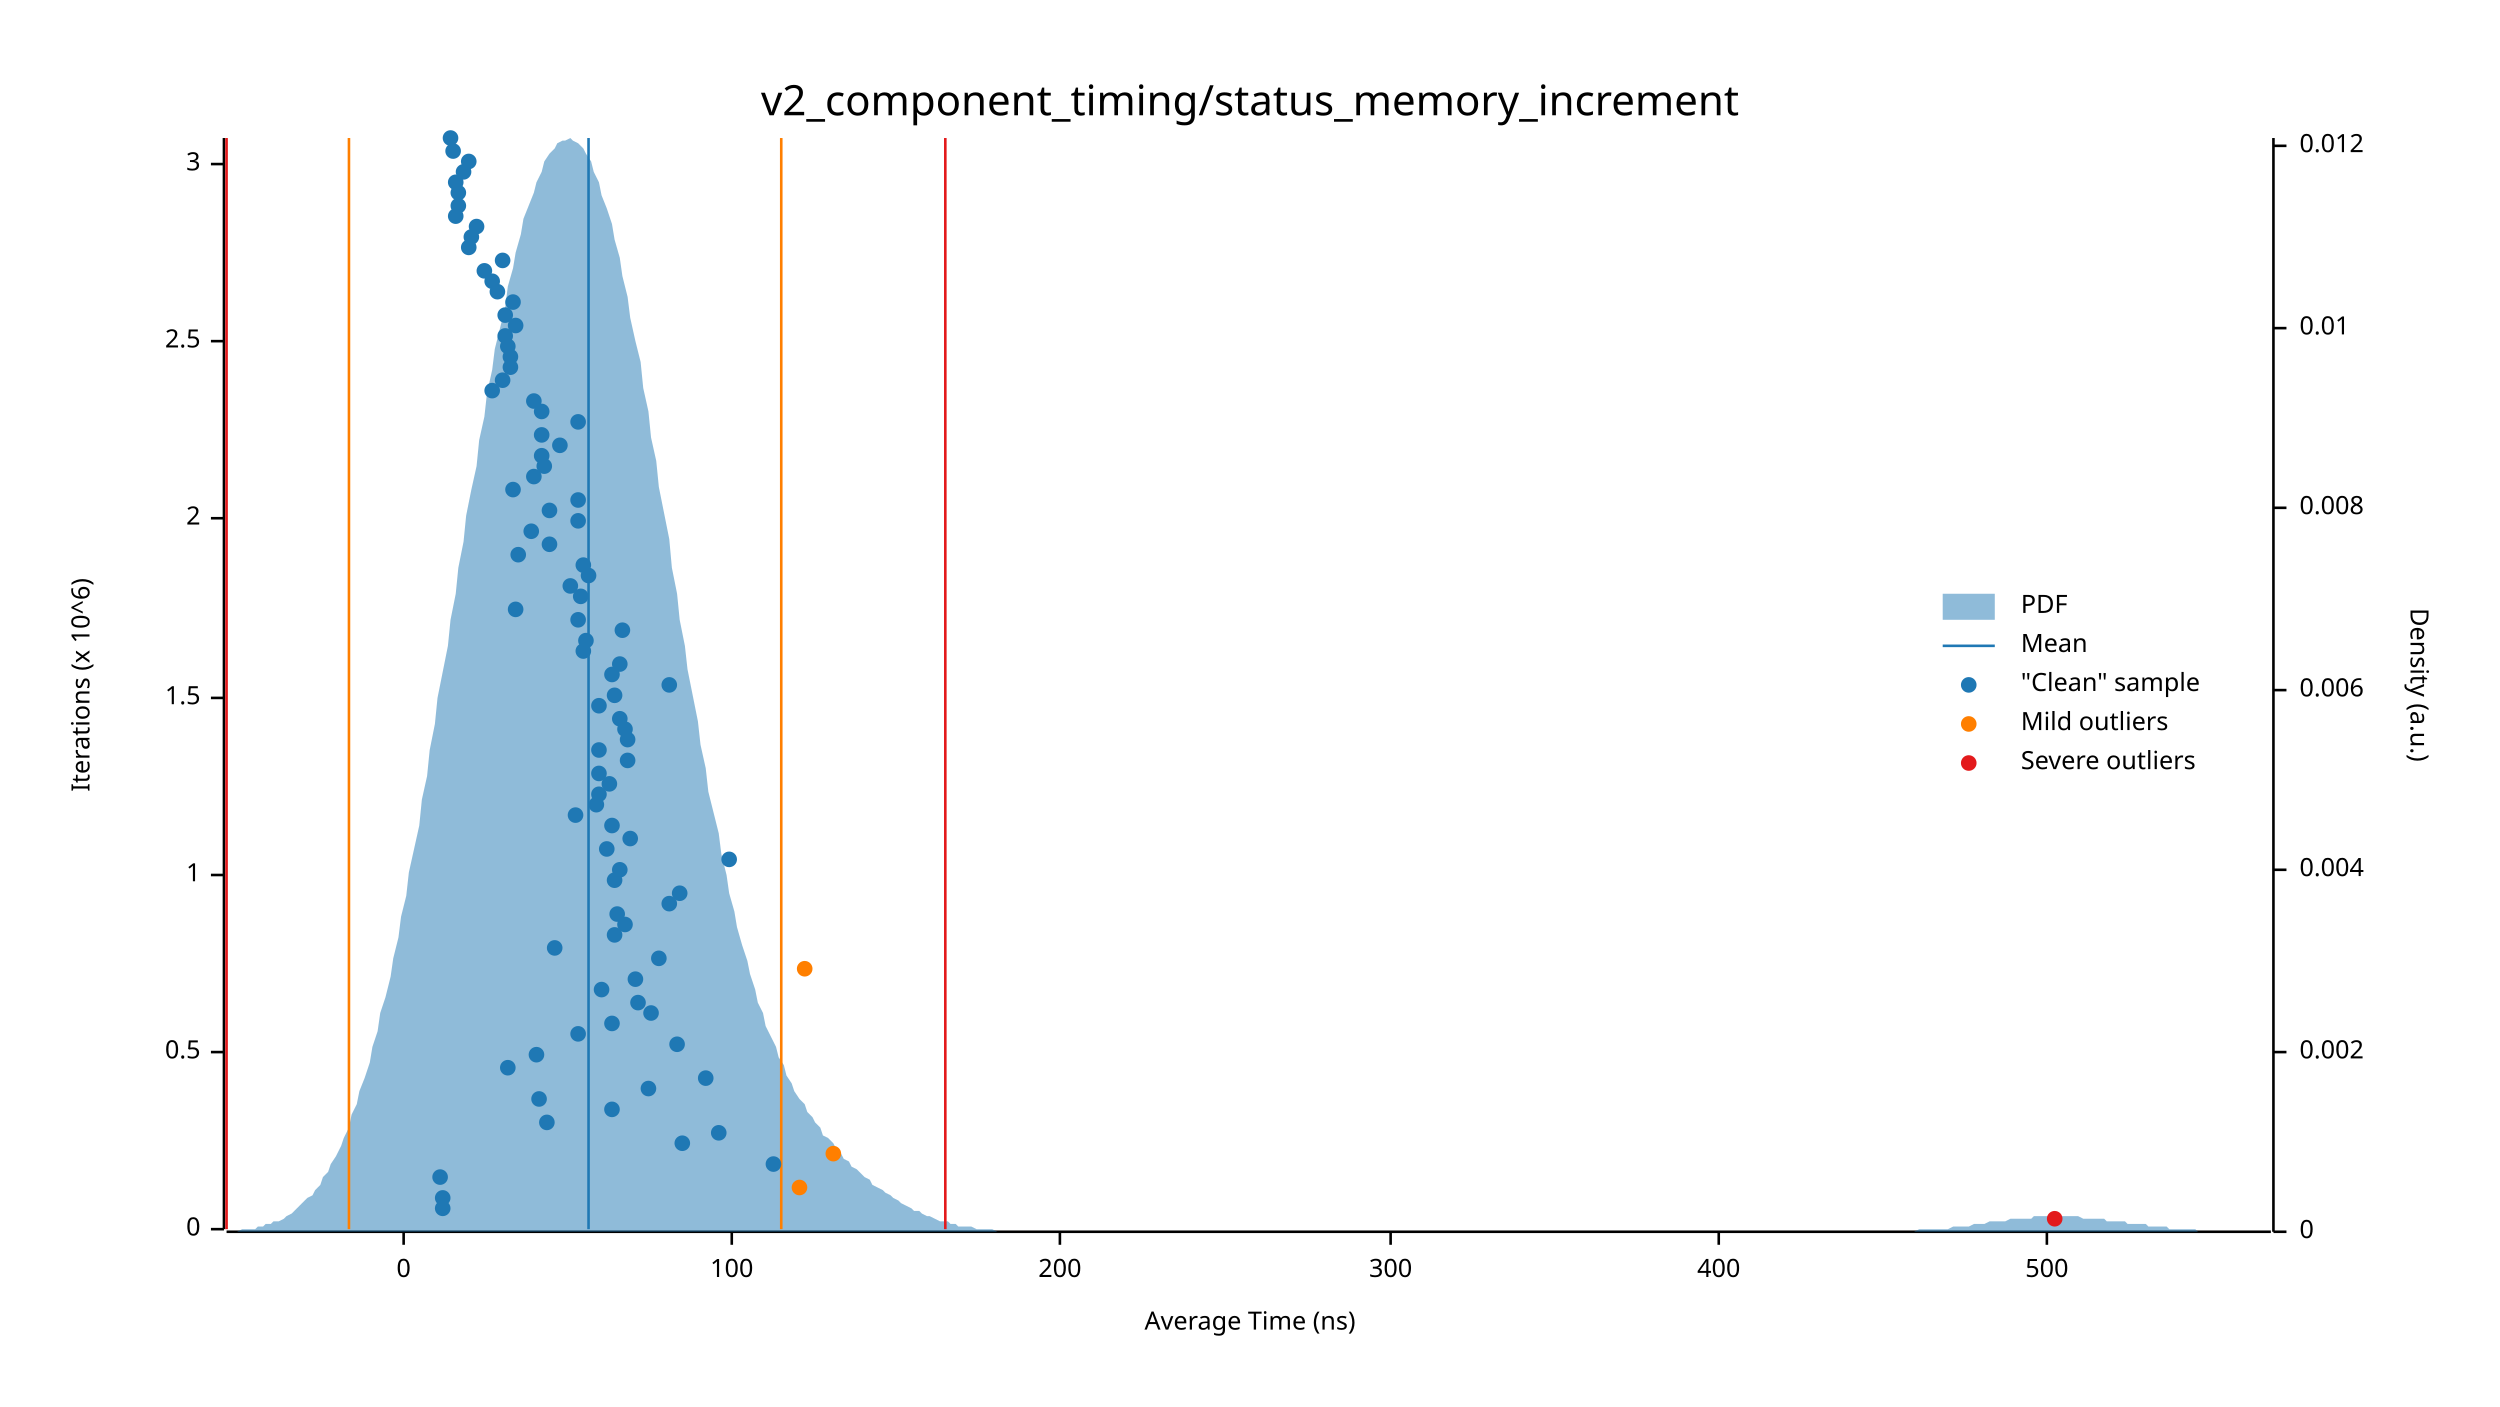
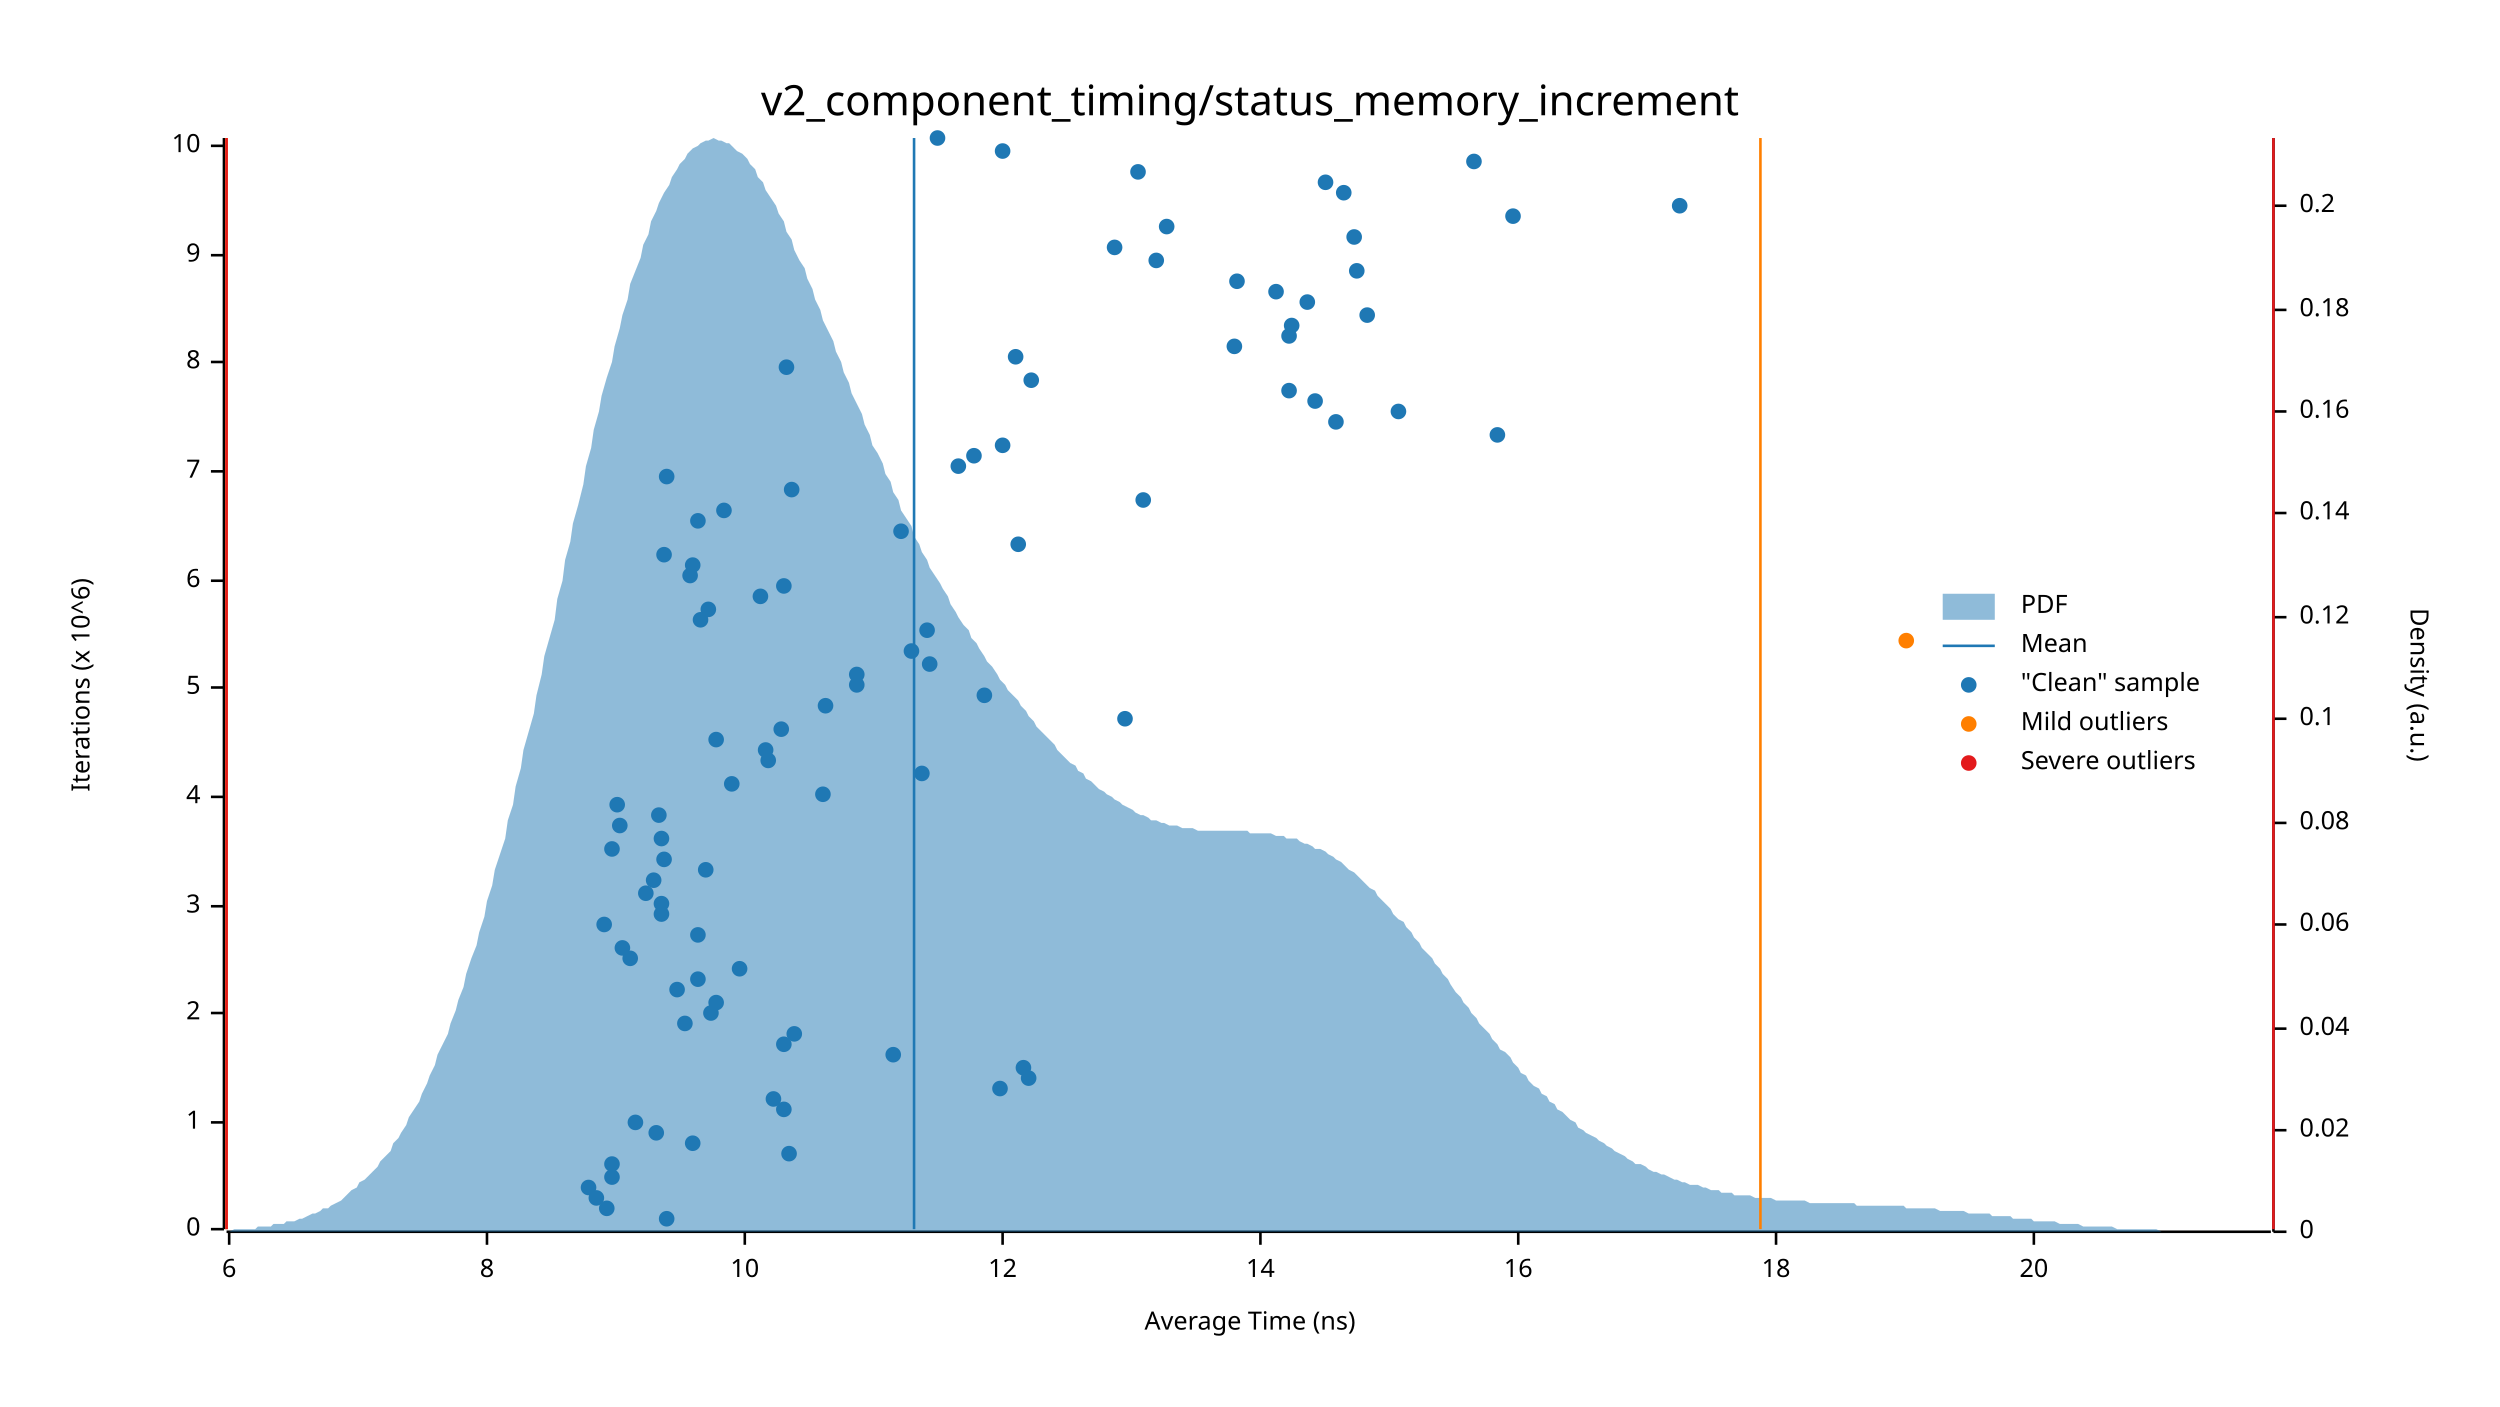
<svg xmlns="http://www.w3.org/2000/svg" width="960" height="540" viewBox="0 0 960 540">
  <text x="480" y="32" dy="0.76em" text-anchor="middle" font-family="sans-serif" font-size="16.129" opacity="1" fill="#000000">
v2_component_timing/status_memory_increment
</text>
  <text x="27" y="263" dy="0.76em" text-anchor="middle" font-family="sans-serif" font-size="9.677" opacity="1" fill="#000000" transform="rotate(270, 27, 263)">
Iterations (x 10^6)
</text>
  <text x="480" y="513" dy="-0.5ex" text-anchor="middle" font-family="sans-serif" font-size="9.677" opacity="1" fill="#000000">
Average Time (ns)
</text>
  <polyline fill="none" opacity="1" stroke="#000000" stroke-width="1" points="86,53 86,472 " />
  <text x="77" y="472" dy="0.5ex" text-anchor="end" font-family="sans-serif" font-size="9.677" opacity="1" fill="#000000">
0
</text>
  <polyline fill="none" opacity="1" stroke="#000000" stroke-width="1" points="81,472 86,472 " />
-   <text x="77" y="404" dy="0.5ex" text-anchor="end" font-family="sans-serif" font-size="9.677" opacity="1" fill="#000000">
- 0.5
- </text>
-   <polyline fill="none" opacity="1" stroke="#000000" stroke-width="1" points="81,404 86,404 " />
-   <text x="77" y="336" dy="0.5ex" text-anchor="end" font-family="sans-serif" font-size="9.677" opacity="1" fill="#000000">
+   <text x="77" y="431" dy="0.5ex" text-anchor="end" font-family="sans-serif" font-size="9.677" opacity="1" fill="#000000">
1
</text>
-   <polyline fill="none" opacity="1" stroke="#000000" stroke-width="1" points="81,336 86,336 " />
-   <text x="77" y="268" dy="0.5ex" text-anchor="end" font-family="sans-serif" font-size="9.677" opacity="1" fill="#000000">
- 1.5
- </text>
-   <polyline fill="none" opacity="1" stroke="#000000" stroke-width="1" points="81,268 86,268 " />
-   <text x="77" y="199" dy="0.5ex" text-anchor="end" font-family="sans-serif" font-size="9.677" opacity="1" fill="#000000">
+   <polyline fill="none" opacity="1" stroke="#000000" stroke-width="1" points="81,431 86,431 " />
+   <text x="77" y="389" dy="0.5ex" text-anchor="end" font-family="sans-serif" font-size="9.677" opacity="1" fill="#000000">
2
</text>
-   <polyline fill="none" opacity="1" stroke="#000000" stroke-width="1" points="81,199 86,199 " />
-   <text x="77" y="131" dy="0.5ex" text-anchor="end" font-family="sans-serif" font-size="9.677" opacity="1" fill="#000000">
- 2.5
- </text>
-   <polyline fill="none" opacity="1" stroke="#000000" stroke-width="1" points="81,131 86,131 " />
-   <text x="77" y="63" dy="0.5ex" text-anchor="end" font-family="sans-serif" font-size="9.677" opacity="1" fill="#000000">
+   <polyline fill="none" opacity="1" stroke="#000000" stroke-width="1" points="81,389 86,389 " />
+   <text x="77" y="348" dy="0.5ex" text-anchor="end" font-family="sans-serif" font-size="9.677" opacity="1" fill="#000000">
3
</text>
-   <polyline fill="none" opacity="1" stroke="#000000" stroke-width="1" points="81,63 86,63 " />
+   <polyline fill="none" opacity="1" stroke="#000000" stroke-width="1" points="81,348 86,348 " />
+   <text x="77" y="306" dy="0.5ex" text-anchor="end" font-family="sans-serif" font-size="9.677" opacity="1" fill="#000000">
+ 4
+ </text>
+   <polyline fill="none" opacity="1" stroke="#000000" stroke-width="1" points="81,306 86,306 " />
+   <text x="77" y="264" dy="0.5ex" text-anchor="end" font-family="sans-serif" font-size="9.677" opacity="1" fill="#000000">
+ 5
+ </text>
+   <polyline fill="none" opacity="1" stroke="#000000" stroke-width="1" points="81,264 86,264 " />
+   <text x="77" y="223" dy="0.5ex" text-anchor="end" font-family="sans-serif" font-size="9.677" opacity="1" fill="#000000">
+ 6
+ </text>
+   <polyline fill="none" opacity="1" stroke="#000000" stroke-width="1" points="81,223 86,223 " />
+   <text x="77" y="181" dy="0.5ex" text-anchor="end" font-family="sans-serif" font-size="9.677" opacity="1" fill="#000000">
+ 7
+ </text>
+   <polyline fill="none" opacity="1" stroke="#000000" stroke-width="1" points="81,181 86,181 " />
+   <text x="77" y="139" dy="0.5ex" text-anchor="end" font-family="sans-serif" font-size="9.677" opacity="1" fill="#000000">
+ 8
+ </text>
+   <polyline fill="none" opacity="1" stroke="#000000" stroke-width="1" points="81,139 86,139 " />
+   <text x="77" y="98" dy="0.5ex" text-anchor="end" font-family="sans-serif" font-size="9.677" opacity="1" fill="#000000">
+ 9
+ </text>
+   <polyline fill="none" opacity="1" stroke="#000000" stroke-width="1" points="81,98 86,98 " />
+   <text x="77" y="56" dy="0.5ex" text-anchor="end" font-family="sans-serif" font-size="9.677" opacity="1" fill="#000000">
+ 10
+ </text>
+   <polyline fill="none" opacity="1" stroke="#000000" stroke-width="1" points="81,56 86,56 " />
  <polyline fill="none" opacity="1" stroke="#000000" stroke-width="1" points="87,473 872,473 " />
-   <text x="155" y="483" dy="0.76em" text-anchor="middle" font-family="sans-serif" font-size="9.677" opacity="1" fill="#000000">
- 0
- </text>
-   <polyline fill="none" opacity="1" stroke="#000000" stroke-width="1" points="155,473 155,478 " />
-   <text x="281" y="483" dy="0.76em" text-anchor="middle" font-family="sans-serif" font-size="9.677" opacity="1" fill="#000000">
- 100
- </text>
-   <polyline fill="none" opacity="1" stroke="#000000" stroke-width="1" points="281,473 281,478 " />
-   <text x="407" y="483" dy="0.76em" text-anchor="middle" font-family="sans-serif" font-size="9.677" opacity="1" fill="#000000">
- 200
- </text>
-   <polyline fill="none" opacity="1" stroke="#000000" stroke-width="1" points="407,473 407,478 " />
-   <text x="534" y="483" dy="0.76em" text-anchor="middle" font-family="sans-serif" font-size="9.677" opacity="1" fill="#000000">
- 300
- </text>
-   <polyline fill="none" opacity="1" stroke="#000000" stroke-width="1" points="534,473 534,478 " />
-   <text x="660" y="483" dy="0.76em" text-anchor="middle" font-family="sans-serif" font-size="9.677" opacity="1" fill="#000000">
- 400
- </text>
-   <polyline fill="none" opacity="1" stroke="#000000" stroke-width="1" points="660,473 660,478 " />
-   <text x="786" y="483" dy="0.76em" text-anchor="middle" font-family="sans-serif" font-size="9.677" opacity="1" fill="#000000">
- 500
- </text>
-   <polyline fill="none" opacity="1" stroke="#000000" stroke-width="1" points="786,473 786,478 " />
+   <text x="88" y="483" dy="0.76em" text-anchor="middle" font-family="sans-serif" font-size="9.677" opacity="1" fill="#000000">
+ 6
+ </text>
+   <polyline fill="none" opacity="1" stroke="#000000" stroke-width="1" points="88,473 88,478 " />
+   <text x="187" y="483" dy="0.76em" text-anchor="middle" font-family="sans-serif" font-size="9.677" opacity="1" fill="#000000">
+ 8
+ </text>
+   <polyline fill="none" opacity="1" stroke="#000000" stroke-width="1" points="187,473 187,478 " />
+   <text x="286" y="483" dy="0.76em" text-anchor="middle" font-family="sans-serif" font-size="9.677" opacity="1" fill="#000000">
+ 10
+ </text>
+   <polyline fill="none" opacity="1" stroke="#000000" stroke-width="1" points="286,473 286,478 " />
+   <text x="385" y="483" dy="0.76em" text-anchor="middle" font-family="sans-serif" font-size="9.677" opacity="1" fill="#000000">
+ 12
+ </text>
+   <polyline fill="none" opacity="1" stroke="#000000" stroke-width="1" points="385,473 385,478 " />
+   <text x="484" y="483" dy="0.76em" text-anchor="middle" font-family="sans-serif" font-size="9.677" opacity="1" fill="#000000">
+ 14
+ </text>
+   <polyline fill="none" opacity="1" stroke="#000000" stroke-width="1" points="484,473 484,478 " />
+   <text x="583" y="483" dy="0.76em" text-anchor="middle" font-family="sans-serif" font-size="9.677" opacity="1" fill="#000000">
+ 16
+ </text>
+   <polyline fill="none" opacity="1" stroke="#000000" stroke-width="1" points="583,473 583,478 " />
+   <text x="682" y="483" dy="0.76em" text-anchor="middle" font-family="sans-serif" font-size="9.677" opacity="1" fill="#000000">
+ 18
+ </text>
+   <polyline fill="none" opacity="1" stroke="#000000" stroke-width="1" points="682,473 682,478 " />
+   <text x="781" y="483" dy="0.76em" text-anchor="middle" font-family="sans-serif" font-size="9.677" opacity="1" fill="#000000">
+ 20
+ </text>
+   <polyline fill="none" opacity="1" stroke="#000000" stroke-width="1" points="781,473 781,478 " />
  <text x="933" y="263" dy="0.76em" text-anchor="middle" font-family="sans-serif" font-size="9.677" opacity="1" fill="#000000" transform="rotate(90, 933, 263)">
Density (a.u.)
</text>
  <polyline fill="none" opacity="1" stroke="#000000" stroke-width="1" points="873,53 873,473 " />
  <text x="883" y="473" dy="0.5ex" text-anchor="start" font-family="sans-serif" font-size="9.677" opacity="1" fill="#000000">
0
</text>
  <polyline fill="none" opacity="1" stroke="#000000" stroke-width="1" points="873,473 878,473 " />
-   <text x="883" y="404" dy="0.5ex" text-anchor="start" font-family="sans-serif" font-size="9.677" opacity="1" fill="#000000">
- 0.002
- </text>
-   <polyline fill="none" opacity="1" stroke="#000000" stroke-width="1" points="873,404 878,404 " />
-   <text x="883" y="334" dy="0.5ex" text-anchor="start" font-family="sans-serif" font-size="9.677" opacity="1" fill="#000000">
- 0.004
- </text>
-   <polyline fill="none" opacity="1" stroke="#000000" stroke-width="1" points="873,334 878,334 " />
-   <text x="883" y="265" dy="0.5ex" text-anchor="start" font-family="sans-serif" font-size="9.677" opacity="1" fill="#000000">
- 0.006
- </text>
-   <polyline fill="none" opacity="1" stroke="#000000" stroke-width="1" points="873,265 878,265 " />
-   <text x="883" y="195" dy="0.5ex" text-anchor="start" font-family="sans-serif" font-size="9.677" opacity="1" fill="#000000">
- 0.008
- </text>
-   <polyline fill="none" opacity="1" stroke="#000000" stroke-width="1" points="873,195 878,195 " />
-   <text x="883" y="126" dy="0.5ex" text-anchor="start" font-family="sans-serif" font-size="9.677" opacity="1" fill="#000000">
- 0.01
- </text>
-   <polyline fill="none" opacity="1" stroke="#000000" stroke-width="1" points="873,126 878,126 " />
-   <text x="883" y="56" dy="0.5ex" text-anchor="start" font-family="sans-serif" font-size="9.677" opacity="1" fill="#000000">
- 0.012
- </text>
-   <polyline fill="none" opacity="1" stroke="#000000" stroke-width="1" points="873,56 878,56 " />
-   <polygon opacity="0.5" fill="#1F78B4" points="87,473 88,473 90,473 91,473 93,472 94,472 96,472 98,472 99,471 101,471 102,470 104,470 105,469 107,469 109,468 110,467 112,466 113,465 115,463 116,462 118,460 120,459 121,457 123,455 124,452 126,450 127,447 129,444 131,440 132,437 134,433 135,428 137,424 138,419 140,414 142,408 143,402 145,396 146,389 148,383 150,375 151,368 153,360 154,352 156,344 157,335 159,326 161,317 162,307 164,298 165,288 167,278 168,268 170,258 172,248 173,238 175,228 176,218 178,208 179,198 181,188 183,179 184,169 186,160 187,151 189,142 190,134 192,126 194,118 195,110 197,103 198,97 200,90 201,84 203,79 205,74 206,70 208,66 209,62 211,59 213,57 214,55 216,54 217,54 219,53 220,54 222,55 224,57 225,59 227,62 228,66 230,70 231,75 233,80 235,86 236,92 238,99 239,106 241,114 242,122 244,131 246,139 247,149 249,158 250,168 252,177 253,187 255,197 257,207 258,218 260,228 261,238 263,248 264,257 266,267 268,277 269,286 271,295 272,304 274,312 276,320 277,328 279,336 280,343 282,350 283,356 285,363 287,369 288,374 290,380 291,385 293,389 294,394 296,398 298,402 299,406 301,409 302,413 304,416 305,419 307,422 309,424 310,427 312,429 313,431 315,433 316,436 318,437 320,439 321,441 323,443 324,445 326,446 327,448 329,449 331,451 332,452 334,453 335,455 337,456 339,457 340,458 342,459 343,460 345,461 346,462 348,463 350,464 351,465 353,465 354,466 356,467 357,467 359,468 361,469 362,469 364,469 365,470 367,470 368,471 370,471 372,471 373,471 375,472 376,472 378,472 379,472 381,472 383,473 384,473 386,473 387,473 389,473 391,473 392,473 394,473 395,473 397,473 398,473 400,473 402,473 403,473 405,473 406,473 408,473 409,473 411,473 413,473 414,473 416,473 417,473 419,473 420,473 422,473 424,473 425,473 427,473 428,473 430,473 431,473 433,473 435,473 436,473 438,473 439,473 441,473 442,473 444,473 446,473 447,473 449,473 450,473 452,473 454,473 455,473 457,473 458,473 460,473 461,473 463,473 465,473 466,473 468,473 469,473 471,473 472,473 474,473 476,473 477,473 479,473 480,473 482,473 483,473 485,473 487,473 488,473 490,473 491,473 493,473 494,473 496,473 498,473 499,473 501,473 502,473 504,473 505,473 507,473 509,473 510,473 512,473 513,473 515,473 517,473 518,473 520,473 521,473 523,473 524,473 526,473 528,473 529,473 531,473 532,473 534,473 535,473 537,473 539,473 540,473 542,473 543,473 545,473 546,473 548,473 550,473 551,473 553,473 554,473 556,473 557,473 559,473 561,473 562,473 564,473 565,473 567,473 568,473 570,473 572,473 573,473 575,473 576,473 578,473 580,473 581,473 583,473 584,473 586,473 587,473 589,473 591,473 592,473 594,473 595,473 597,473 598,473 600,473 602,473 603,473 605,473 606,473 608,473 609,473 611,473 613,473 614,473 616,473 617,473 619,473 620,473 622,473 624,473 625,473 627,473 628,473 630,473 632,473 633,473 635,473 636,473 638,473 639,473 641,473 643,473 644,473 646,473 647,473 649,473 650,473 652,473 654,473 655,473 657,473 658,473 660,473 661,473 663,473 665,473 666,473 668,473 669,473 671,473 672,473 674,473 676,473 677,473 679,473 680,473 682,473 683,473 685,473 687,473 688,473 690,473 691,473 693,473 695,473 696,473 698,473 699,473 701,473 702,473 704,473 706,473 707,473 709,473 710,473 712,473 713,473 715,473 717,473 718,473 720,473 721,473 723,473 724,473 726,473 728,473 729,473 731,473 732,473 734,473 735,473 737,472 739,472 740,472 742,472 743,472 745,472 746,472 748,472 750,471 751,471 753,471 754,471 756,471 758,470 759,470 761,470 762,470 764,469 765,469 767,469 769,469 770,469 772,468 773,468 775,468 776,468 778,468 780,468 781,467 783,467 784,467 786,467 787,467 789,467 791,467 792,467 794,467 795,467 797,467 798,467 800,468 802,468 803,468 805,468 806,468 808,468 809,469 811,469 813,469 814,469 816,469 817,470 819,470 821,470 822,470 824,470 825,471 827,471 828,471 830,471 832,471 833,472 835,472 836,472 838,472 839,472 841,472 843,472 844,473 846,473 847,473 849,473 850,473 852,473 854,473 855,473 857,473 858,473 860,473 861,473 863,473 865,473 866,473 868,473 869,473 871,473 873,473 873,473 87,473 " />
-   <polyline fill="none" opacity="1" stroke="#1F78B4" stroke-width="1" points="226,472 226,53 " />
-   <polyline fill="none" opacity="1" stroke="#FF7F00" stroke-width="1" points="134,472 134,53 " />
-   <polyline fill="none" opacity="1" stroke="#FF7F00" stroke-width="1" points="300,472 300,53 " />
+   <text x="883" y="434" dy="0.5ex" text-anchor="start" font-family="sans-serif" font-size="9.677" opacity="1" fill="#000000">
+ 0.02
+ </text>
+   <polyline fill="none" opacity="1" stroke="#000000" stroke-width="1" points="873,434 878,434 " />
+   <text x="883" y="395" dy="0.5ex" text-anchor="start" font-family="sans-serif" font-size="9.677" opacity="1" fill="#000000">
+ 0.04
+ </text>
+   <polyline fill="none" opacity="1" stroke="#000000" stroke-width="1" points="873,395 878,395 " />
+   <text x="883" y="355" dy="0.5ex" text-anchor="start" font-family="sans-serif" font-size="9.677" opacity="1" fill="#000000">
+ 0.06
+ </text>
+   <polyline fill="none" opacity="1" stroke="#000000" stroke-width="1" points="873,355 878,355 " />
+   <text x="883" y="316" dy="0.5ex" text-anchor="start" font-family="sans-serif" font-size="9.677" opacity="1" fill="#000000">
+ 0.08
+ </text>
+   <polyline fill="none" opacity="1" stroke="#000000" stroke-width="1" points="873,316 878,316 " />
+   <text x="883" y="276" dy="0.5ex" text-anchor="start" font-family="sans-serif" font-size="9.677" opacity="1" fill="#000000">
+ 0.1
+ </text>
+   <polyline fill="none" opacity="1" stroke="#000000" stroke-width="1" points="873,276 878,276 " />
+   <text x="883" y="237" dy="0.5ex" text-anchor="start" font-family="sans-serif" font-size="9.677" opacity="1" fill="#000000">
+ 0.12
+ </text>
+   <polyline fill="none" opacity="1" stroke="#000000" stroke-width="1" points="873,237 878,237 " />
+   <text x="883" y="197" dy="0.5ex" text-anchor="start" font-family="sans-serif" font-size="9.677" opacity="1" fill="#000000">
+ 0.14
+ </text>
+   <polyline fill="none" opacity="1" stroke="#000000" stroke-width="1" points="873,197 878,197 " />
+   <text x="883" y="158" dy="0.5ex" text-anchor="start" font-family="sans-serif" font-size="9.677" opacity="1" fill="#000000">
+ 0.16
+ </text>
+   <polyline fill="none" opacity="1" stroke="#000000" stroke-width="1" points="873,158 878,158 " />
+   <text x="883" y="119" dy="0.5ex" text-anchor="start" font-family="sans-serif" font-size="9.677" opacity="1" fill="#000000">
+ 0.18
+ </text>
+   <polyline fill="none" opacity="1" stroke="#000000" stroke-width="1" points="873,119 878,119 " />
+   <text x="883" y="79" dy="0.5ex" text-anchor="start" font-family="sans-serif" font-size="9.677" opacity="1" fill="#000000">
+ 0.2
+ </text>
+   <polyline fill="none" opacity="1" stroke="#000000" stroke-width="1" points="873,79 878,79 " />
+   <polygon opacity="0.5" fill="#1F78B4" points="87,473 88,473 90,472 91,472 93,472 94,472 96,472 98,472 99,471 101,471 102,471 104,471 105,470 107,470 109,470 110,469 112,469 113,469 115,468 116,468 118,467 120,466 121,466 123,465 124,464 126,464 127,463 129,462 131,461 132,460 134,458 135,457 137,456 138,454 140,453 142,451 143,450 145,448 146,446 148,444 150,442 151,439 153,437 154,435 156,432 157,429 159,426 161,423 162,420 164,416 165,413 167,409 168,405 170,401 172,397 173,393 175,388 176,384 178,379 179,374 181,368 183,363 184,358 186,352 187,346 189,340 190,334 192,328 194,322 195,315 197,309 198,302 200,295 201,288 203,281 205,274 206,267 208,259 209,252 211,245 213,238 214,230 216,223 217,215 219,208 220,201 222,194 224,186 225,179 227,172 228,165 230,158 231,152 233,145 235,139 236,133 238,126 239,121 241,115 242,109 244,104 246,99 247,94 249,90 250,85 252,81 253,78 255,74 257,71 258,68 260,65 261,63 263,61 264,59 266,57 268,56 269,55 271,54 272,54 274,53 276,54 277,54 279,55 280,55 282,57 283,58 285,59 287,61 288,63 290,65 291,68 293,70 294,73 296,76 298,79 299,82 301,85 302,89 304,92 305,96 307,100 309,103 310,107 312,111 313,115 315,119 316,123 318,127 320,131 321,135 323,139 324,143 326,147 327,151 329,155 331,159 332,163 334,167 335,171 337,174 339,178 340,182 342,185 343,189 345,192 346,196 348,199 350,202 351,206 353,209 354,212 356,215 357,218 359,221 361,224 362,226 364,229 365,232 367,235 368,237 370,240 372,242 373,245 375,247 376,249 378,252 379,254 381,256 383,259 384,261 386,263 387,265 389,267 391,269 392,271 394,273 395,275 397,277 398,279 400,281 402,283 403,284 405,286 406,288 408,290 409,291 411,293 413,294 414,296 416,297 417,299 419,300 420,301 422,303 424,304 425,305 427,306 428,307 430,308 431,309 433,310 435,311 436,312 438,313 439,313 441,314 442,315 444,315 446,316 447,316 449,317 450,317 452,317 454,318 455,318 457,318 458,318 460,319 461,319 463,319 465,319 466,319 468,319 469,319 471,319 472,319 474,319 476,319 477,319 479,319 480,320 482,320 483,320 485,320 487,320 488,320 490,321 491,321 493,321 494,322 496,322 498,322 499,323 501,324 502,324 504,325 505,326 507,326 509,327 510,328 512,329 513,330 515,331 517,333 518,334 520,335 521,336 523,338 524,339 526,341 528,342 529,344 531,346 532,347 534,349 535,351 537,353 539,354 540,356 542,358 543,360 545,362 546,364 548,366 550,368 551,370 553,372 554,374 556,376 557,378 559,381 561,383 562,385 564,387 565,389 567,391 568,393 570,395 572,397 573,399 575,401 576,403 578,404 580,406 581,408 583,410 584,412 586,413 587,415 589,417 591,418 592,420 594,421 595,423 597,424 598,426 600,427 602,429 603,430 605,431 606,433 608,434 609,435 611,436 613,437 614,438 616,439 617,440 619,441 620,442 622,443 624,444 625,445 627,446 628,447 630,447 632,448 633,449 635,450 636,450 638,451 639,451 641,452 643,453 644,453 646,454 647,454 649,455 650,455 652,455 654,456 655,456 657,457 658,457 660,457 661,458 663,458 665,458 666,459 668,459 669,459 671,459 672,459 674,460 676,460 677,460 679,460 680,460 682,461 683,461 685,461 687,461 688,461 690,461 691,461 693,461 695,462 696,462 698,462 699,462 701,462 702,462 704,462 706,462 707,462 709,462 710,462 712,462 713,463 715,463 717,463 718,463 720,463 721,463 723,463 724,463 726,463 728,463 729,463 731,463 732,464 734,464 735,464 737,464 739,464 740,464 742,464 743,464 745,465 746,465 748,465 750,465 751,465 753,465 754,465 756,466 758,466 759,466 761,466 762,466 764,466 765,467 767,467 769,467 770,467 772,467 773,468 775,468 776,468 778,468 780,468 781,469 783,469 784,469 786,469 787,469 789,469 791,470 792,470 794,470 795,470 797,470 798,470 800,471 802,471 803,471 805,471 806,471 808,471 809,471 811,471 813,472 814,472 816,472 817,472 819,472 821,472 822,472 824,472 825,472 827,472 828,472 830,473 832,473 833,473 835,473 836,473 838,473 839,473 841,473 843,473 844,473 846,473 847,473 849,473 850,473 852,473 854,473 855,473 857,473 858,473 860,473 861,473 863,473 865,473 866,473 868,473 869,473 871,473 873,473 873,473 87,473 " />
+   <polyline fill="none" opacity="1" stroke="#1F78B4" stroke-width="1" points="351,472 351,53 " />
+   <polyline fill="none" opacity="1" stroke="#FF7F00" stroke-width="1" points="87,472 87,53 " />
+   <polyline fill="none" opacity="1" stroke="#FF7F00" stroke-width="1" points="676,472 676,53 " />
  <polyline fill="none" opacity="1" stroke="#E31A1C" stroke-width="1" points="87,472 87,53 " />
-   <polyline fill="none" opacity="1" stroke="#E31A1C" stroke-width="1" points="363,472 363,53 " />
-   <circle cx="170" cy="464" r="3" opacity="1" fill="#1F78B4" stroke="none" stroke-width="1" />
-   <circle cx="170" cy="460" r="3" opacity="1" fill="#1F78B4" stroke="none" stroke-width="1" />
-   <circle cx="169" cy="452" r="3" opacity="1" fill="#1F78B4" stroke="none" stroke-width="1" />
-   <circle cx="297" cy="447" r="3" opacity="1" fill="#1F78B4" stroke="none" stroke-width="1" />
-   <circle cx="262" cy="439" r="3" opacity="1" fill="#1F78B4" stroke="none" stroke-width="1" />
-   <circle cx="276" cy="435" r="3" opacity="1" fill="#1F78B4" stroke="none" stroke-width="1" />
-   <circle cx="210" cy="431" r="3" opacity="1" fill="#1F78B4" stroke="none" stroke-width="1" />
-   <circle cx="235" cy="426" r="3" opacity="1" fill="#1F78B4" stroke="none" stroke-width="1" />
-   <circle cx="207" cy="422" r="3" opacity="1" fill="#1F78B4" stroke="none" stroke-width="1" />
-   <circle cx="249" cy="418" r="3" opacity="1" fill="#1F78B4" stroke="none" stroke-width="1" />
-   <circle cx="271" cy="414" r="3" opacity="1" fill="#1F78B4" stroke="none" stroke-width="1" />
-   <circle cx="195" cy="410" r="3" opacity="1" fill="#1F78B4" stroke="none" stroke-width="1" />
-   <circle cx="206" cy="405" r="3" opacity="1" fill="#1F78B4" stroke="none" stroke-width="1" />
-   <circle cx="260" cy="401" r="3" opacity="1" fill="#1F78B4" stroke="none" stroke-width="1" />
-   <circle cx="222" cy="397" r="3" opacity="1" fill="#1F78B4" stroke="none" stroke-width="1" />
-   <circle cx="235" cy="393" r="3" opacity="1" fill="#1F78B4" stroke="none" stroke-width="1" />
-   <circle cx="250" cy="389" r="3" opacity="1" fill="#1F78B4" stroke="none" stroke-width="1" />
-   <circle cx="245" cy="385" r="3" opacity="1" fill="#1F78B4" stroke="none" stroke-width="1" />
-   <circle cx="231" cy="380" r="3" opacity="1" fill="#1F78B4" stroke="none" stroke-width="1" />
-   <circle cx="244" cy="376" r="3" opacity="1" fill="#1F78B4" stroke="none" stroke-width="1" />
-   <circle cx="253" cy="368" r="3" opacity="1" fill="#1F78B4" stroke="none" stroke-width="1" />
-   <circle cx="213" cy="364" r="3" opacity="1" fill="#1F78B4" stroke="none" stroke-width="1" />
-   <circle cx="236" cy="359" r="3" opacity="1" fill="#1F78B4" stroke="none" stroke-width="1" />
-   <circle cx="240" cy="355" r="3" opacity="1" fill="#1F78B4" stroke="none" stroke-width="1" />
-   <circle cx="237" cy="351" r="3" opacity="1" fill="#1F78B4" stroke="none" stroke-width="1" />
-   <circle cx="257" cy="347" r="3" opacity="1" fill="#1F78B4" stroke="none" stroke-width="1" />
-   <circle cx="261" cy="343" r="3" opacity="1" fill="#1F78B4" stroke="none" stroke-width="1" />
-   <circle cx="236" cy="338" r="3" opacity="1" fill="#1F78B4" stroke="none" stroke-width="1" />
-   <circle cx="238" cy="334" r="3" opacity="1" fill="#1F78B4" stroke="none" stroke-width="1" />
-   <circle cx="280" cy="330" r="3" opacity="1" fill="#1F78B4" stroke="none" stroke-width="1" />
-   <circle cx="233" cy="326" r="3" opacity="1" fill="#1F78B4" stroke="none" stroke-width="1" />
-   <circle cx="242" cy="322" r="3" opacity="1" fill="#1F78B4" stroke="none" stroke-width="1" />
-   <circle cx="235" cy="317" r="3" opacity="1" fill="#1F78B4" stroke="none" stroke-width="1" />
-   <circle cx="221" cy="313" r="3" opacity="1" fill="#1F78B4" stroke="none" stroke-width="1" />
-   <circle cx="229" cy="309" r="3" opacity="1" fill="#1F78B4" stroke="none" stroke-width="1" />
-   <circle cx="230" cy="305" r="3" opacity="1" fill="#1F78B4" stroke="none" stroke-width="1" />
-   <circle cx="234" cy="301" r="3" opacity="1" fill="#1F78B4" stroke="none" stroke-width="1" />
-   <circle cx="230" cy="297" r="3" opacity="1" fill="#1F78B4" stroke="none" stroke-width="1" />
-   <circle cx="241" cy="292" r="3" opacity="1" fill="#1F78B4" stroke="none" stroke-width="1" />
-   <circle cx="230" cy="288" r="3" opacity="1" fill="#1F78B4" stroke="none" stroke-width="1" />
-   <circle cx="241" cy="284" r="3" opacity="1" fill="#1F78B4" stroke="none" stroke-width="1" />
-   <circle cx="240" cy="280" r="3" opacity="1" fill="#1F78B4" stroke="none" stroke-width="1" />
-   <circle cx="238" cy="276" r="3" opacity="1" fill="#1F78B4" stroke="none" stroke-width="1" />
-   <circle cx="230" cy="271" r="3" opacity="1" fill="#1F78B4" stroke="none" stroke-width="1" />
-   <circle cx="236" cy="267" r="3" opacity="1" fill="#1F78B4" stroke="none" stroke-width="1" />
-   <circle cx="257" cy="263" r="3" opacity="1" fill="#1F78B4" stroke="none" stroke-width="1" />
-   <circle cx="235" cy="259" r="3" opacity="1" fill="#1F78B4" stroke="none" stroke-width="1" />
-   <circle cx="238" cy="255" r="3" opacity="1" fill="#1F78B4" stroke="none" stroke-width="1" />
-   <circle cx="224" cy="250" r="3" opacity="1" fill="#1F78B4" stroke="none" stroke-width="1" />
-   <circle cx="225" cy="246" r="3" opacity="1" fill="#1F78B4" stroke="none" stroke-width="1" />
-   <circle cx="239" cy="242" r="3" opacity="1" fill="#1F78B4" stroke="none" stroke-width="1" />
-   <circle cx="222" cy="238" r="3" opacity="1" fill="#1F78B4" stroke="none" stroke-width="1" />
-   <circle cx="198" cy="234" r="3" opacity="1" fill="#1F78B4" stroke="none" stroke-width="1" />
-   <circle cx="223" cy="229" r="3" opacity="1" fill="#1F78B4" stroke="none" stroke-width="1" />
-   <circle cx="219" cy="225" r="3" opacity="1" fill="#1F78B4" stroke="none" stroke-width="1" />
-   <circle cx="226" cy="221" r="3" opacity="1" fill="#1F78B4" stroke="none" stroke-width="1" />
-   <circle cx="224" cy="217" r="3" opacity="1" fill="#1F78B4" stroke="none" stroke-width="1" />
-   <circle cx="199" cy="213" r="3" opacity="1" fill="#1F78B4" stroke="none" stroke-width="1" />
-   <circle cx="211" cy="209" r="3" opacity="1" fill="#1F78B4" stroke="none" stroke-width="1" />
-   <circle cx="204" cy="204" r="3" opacity="1" fill="#1F78B4" stroke="none" stroke-width="1" />
-   <circle cx="222" cy="200" r="3" opacity="1" fill="#1F78B4" stroke="none" stroke-width="1" />
-   <circle cx="211" cy="196" r="3" opacity="1" fill="#1F78B4" stroke="none" stroke-width="1" />
-   <circle cx="222" cy="192" r="3" opacity="1" fill="#1F78B4" stroke="none" stroke-width="1" />
-   <circle cx="197" cy="188" r="3" opacity="1" fill="#1F78B4" stroke="none" stroke-width="1" />
-   <circle cx="205" cy="183" r="3" opacity="1" fill="#1F78B4" stroke="none" stroke-width="1" />
-   <circle cx="209" cy="179" r="3" opacity="1" fill="#1F78B4" stroke="none" stroke-width="1" />
-   <circle cx="208" cy="175" r="3" opacity="1" fill="#1F78B4" stroke="none" stroke-width="1" />
-   <circle cx="215" cy="171" r="3" opacity="1" fill="#1F78B4" stroke="none" stroke-width="1" />
-   <circle cx="208" cy="167" r="3" opacity="1" fill="#1F78B4" stroke="none" stroke-width="1" />
-   <circle cx="222" cy="162" r="3" opacity="1" fill="#1F78B4" stroke="none" stroke-width="1" />
-   <circle cx="208" cy="158" r="3" opacity="1" fill="#1F78B4" stroke="none" stroke-width="1" />
-   <circle cx="205" cy="154" r="3" opacity="1" fill="#1F78B4" stroke="none" stroke-width="1" />
-   <circle cx="189" cy="150" r="3" opacity="1" fill="#1F78B4" stroke="none" stroke-width="1" />
-   <circle cx="193" cy="146" r="3" opacity="1" fill="#1F78B4" stroke="none" stroke-width="1" />
-   <circle cx="196" cy="141" r="3" opacity="1" fill="#1F78B4" stroke="none" stroke-width="1" />
-   <circle cx="196" cy="137" r="3" opacity="1" fill="#1F78B4" stroke="none" stroke-width="1" />
-   <circle cx="195" cy="133" r="3" opacity="1" fill="#1F78B4" stroke="none" stroke-width="1" />
-   <circle cx="194" cy="129" r="3" opacity="1" fill="#1F78B4" stroke="none" stroke-width="1" />
-   <circle cx="198" cy="125" r="3" opacity="1" fill="#1F78B4" stroke="none" stroke-width="1" />
-   <circle cx="194" cy="121" r="3" opacity="1" fill="#1F78B4" stroke="none" stroke-width="1" />
-   <circle cx="197" cy="116" r="3" opacity="1" fill="#1F78B4" stroke="none" stroke-width="1" />
-   <circle cx="191" cy="112" r="3" opacity="1" fill="#1F78B4" stroke="none" stroke-width="1" />
-   <circle cx="189" cy="108" r="3" opacity="1" fill="#1F78B4" stroke="none" stroke-width="1" />
-   <circle cx="186" cy="104" r="3" opacity="1" fill="#1F78B4" stroke="none" stroke-width="1" />
-   <circle cx="193" cy="100" r="3" opacity="1" fill="#1F78B4" stroke="none" stroke-width="1" />
-   <circle cx="180" cy="95" r="3" opacity="1" fill="#1F78B4" stroke="none" stroke-width="1" />
-   <circle cx="181" cy="91" r="3" opacity="1" fill="#1F78B4" stroke="none" stroke-width="1" />
-   <circle cx="183" cy="87" r="3" opacity="1" fill="#1F78B4" stroke="none" stroke-width="1" />
-   <circle cx="175" cy="83" r="3" opacity="1" fill="#1F78B4" stroke="none" stroke-width="1" />
-   <circle cx="176" cy="79" r="3" opacity="1" fill="#1F78B4" stroke="none" stroke-width="1" />
-   <circle cx="176" cy="74" r="3" opacity="1" fill="#1F78B4" stroke="none" stroke-width="1" />
-   <circle cx="175" cy="70" r="3" opacity="1" fill="#1F78B4" stroke="none" stroke-width="1" />
-   <circle cx="178" cy="66" r="3" opacity="1" fill="#1F78B4" stroke="none" stroke-width="1" />
-   <circle cx="180" cy="62" r="3" opacity="1" fill="#1F78B4" stroke="none" stroke-width="1" />
-   <circle cx="174" cy="58" r="3" opacity="1" fill="#1F78B4" stroke="none" stroke-width="1" />
-   <circle cx="173" cy="53" r="3" opacity="1" fill="#1F78B4" stroke="none" stroke-width="1" />
-   <circle cx="307" cy="456" r="3" opacity="1" fill="#FF7F00" stroke="none" stroke-width="1" />
-   <circle cx="320" cy="443" r="3" opacity="1" fill="#FF7F00" stroke="none" stroke-width="1" />
-   <circle cx="309" cy="372" r="3" opacity="1" fill="#FF7F00" stroke="none" stroke-width="1" />
-   <circle cx="789" cy="468" r="3" opacity="1" fill="#E31A1C" stroke="none" stroke-width="1" />
+   <polyline fill="none" opacity="1" stroke="#E31A1C" stroke-width="1" points="873,472 873,53 " />
+   <circle cx="256" cy="468" r="3" opacity="1" fill="#1F78B4" stroke="none" stroke-width="1" />
+   <circle cx="233" cy="464" r="3" opacity="1" fill="#1F78B4" stroke="none" stroke-width="1" />
+   <circle cx="229" cy="460" r="3" opacity="1" fill="#1F78B4" stroke="none" stroke-width="1" />
+   <circle cx="226" cy="456" r="3" opacity="1" fill="#1F78B4" stroke="none" stroke-width="1" />
+   <circle cx="235" cy="452" r="3" opacity="1" fill="#1F78B4" stroke="none" stroke-width="1" />
+   <circle cx="235" cy="447" r="3" opacity="1" fill="#1F78B4" stroke="none" stroke-width="1" />
+   <circle cx="303" cy="443" r="3" opacity="1" fill="#1F78B4" stroke="none" stroke-width="1" />
+   <circle cx="266" cy="439" r="3" opacity="1" fill="#1F78B4" stroke="none" stroke-width="1" />
+   <circle cx="252" cy="435" r="3" opacity="1" fill="#1F78B4" stroke="none" stroke-width="1" />
+   <circle cx="244" cy="431" r="3" opacity="1" fill="#1F78B4" stroke="none" stroke-width="1" />
+   <circle cx="301" cy="426" r="3" opacity="1" fill="#1F78B4" stroke="none" stroke-width="1" />
+   <circle cx="297" cy="422" r="3" opacity="1" fill="#1F78B4" stroke="none" stroke-width="1" />
+   <circle cx="384" cy="418" r="3" opacity="1" fill="#1F78B4" stroke="none" stroke-width="1" />
+   <circle cx="395" cy="414" r="3" opacity="1" fill="#1F78B4" stroke="none" stroke-width="1" />
+   <circle cx="393" cy="410" r="3" opacity="1" fill="#1F78B4" stroke="none" stroke-width="1" />
+   <circle cx="343" cy="405" r="3" opacity="1" fill="#1F78B4" stroke="none" stroke-width="1" />
+   <circle cx="301" cy="401" r="3" opacity="1" fill="#1F78B4" stroke="none" stroke-width="1" />
+   <circle cx="305" cy="397" r="3" opacity="1" fill="#1F78B4" stroke="none" stroke-width="1" />
+   <circle cx="263" cy="393" r="3" opacity="1" fill="#1F78B4" stroke="none" stroke-width="1" />
+   <circle cx="273" cy="389" r="3" opacity="1" fill="#1F78B4" stroke="none" stroke-width="1" />
+   <circle cx="275" cy="385" r="3" opacity="1" fill="#1F78B4" stroke="none" stroke-width="1" />
+   <circle cx="260" cy="380" r="3" opacity="1" fill="#1F78B4" stroke="none" stroke-width="1" />
+   <circle cx="268" cy="376" r="3" opacity="1" fill="#1F78B4" stroke="none" stroke-width="1" />
+   <circle cx="284" cy="372" r="3" opacity="1" fill="#1F78B4" stroke="none" stroke-width="1" />
+   <circle cx="242" cy="368" r="3" opacity="1" fill="#1F78B4" stroke="none" stroke-width="1" />
+   <circle cx="239" cy="364" r="3" opacity="1" fill="#1F78B4" stroke="none" stroke-width="1" />
+   <circle cx="268" cy="359" r="3" opacity="1" fill="#1F78B4" stroke="none" stroke-width="1" />
+   <circle cx="232" cy="355" r="3" opacity="1" fill="#1F78B4" stroke="none" stroke-width="1" />
+   <circle cx="254" cy="351" r="3" opacity="1" fill="#1F78B4" stroke="none" stroke-width="1" />
+   <circle cx="254" cy="347" r="3" opacity="1" fill="#1F78B4" stroke="none" stroke-width="1" />
+   <circle cx="248" cy="343" r="3" opacity="1" fill="#1F78B4" stroke="none" stroke-width="1" />
+   <circle cx="251" cy="338" r="3" opacity="1" fill="#1F78B4" stroke="none" stroke-width="1" />
+   <circle cx="271" cy="334" r="3" opacity="1" fill="#1F78B4" stroke="none" stroke-width="1" />
+   <circle cx="255" cy="330" r="3" opacity="1" fill="#1F78B4" stroke="none" stroke-width="1" />
+   <circle cx="235" cy="326" r="3" opacity="1" fill="#1F78B4" stroke="none" stroke-width="1" />
+   <circle cx="254" cy="322" r="3" opacity="1" fill="#1F78B4" stroke="none" stroke-width="1" />
+   <circle cx="238" cy="317" r="3" opacity="1" fill="#1F78B4" stroke="none" stroke-width="1" />
+   <circle cx="253" cy="313" r="3" opacity="1" fill="#1F78B4" stroke="none" stroke-width="1" />
+   <circle cx="237" cy="309" r="3" opacity="1" fill="#1F78B4" stroke="none" stroke-width="1" />
+   <circle cx="316" cy="305" r="3" opacity="1" fill="#1F78B4" stroke="none" stroke-width="1" />
+   <circle cx="281" cy="301" r="3" opacity="1" fill="#1F78B4" stroke="none" stroke-width="1" />
+   <circle cx="354" cy="297" r="3" opacity="1" fill="#1F78B4" stroke="none" stroke-width="1" />
+   <circle cx="295" cy="292" r="3" opacity="1" fill="#1F78B4" stroke="none" stroke-width="1" />
+   <circle cx="294" cy="288" r="3" opacity="1" fill="#1F78B4" stroke="none" stroke-width="1" />
+   <circle cx="275" cy="284" r="3" opacity="1" fill="#1F78B4" stroke="none" stroke-width="1" />
+   <circle cx="300" cy="280" r="3" opacity="1" fill="#1F78B4" stroke="none" stroke-width="1" />
+   <circle cx="432" cy="276" r="3" opacity="1" fill="#1F78B4" stroke="none" stroke-width="1" />
+   <circle cx="317" cy="271" r="3" opacity="1" fill="#1F78B4" stroke="none" stroke-width="1" />
+   <circle cx="378" cy="267" r="3" opacity="1" fill="#1F78B4" stroke="none" stroke-width="1" />
+   <circle cx="329" cy="263" r="3" opacity="1" fill="#1F78B4" stroke="none" stroke-width="1" />
+   <circle cx="329" cy="259" r="3" opacity="1" fill="#1F78B4" stroke="none" stroke-width="1" />
+   <circle cx="357" cy="255" r="3" opacity="1" fill="#1F78B4" stroke="none" stroke-width="1" />
+   <circle cx="350" cy="250" r="3" opacity="1" fill="#1F78B4" stroke="none" stroke-width="1" />
+   <circle cx="356" cy="242" r="3" opacity="1" fill="#1F78B4" stroke="none" stroke-width="1" />
+   <circle cx="269" cy="238" r="3" opacity="1" fill="#1F78B4" stroke="none" stroke-width="1" />
+   <circle cx="272" cy="234" r="3" opacity="1" fill="#1F78B4" stroke="none" stroke-width="1" />
+   <circle cx="292" cy="229" r="3" opacity="1" fill="#1F78B4" stroke="none" stroke-width="1" />
+   <circle cx="301" cy="225" r="3" opacity="1" fill="#1F78B4" stroke="none" stroke-width="1" />
+   <circle cx="265" cy="221" r="3" opacity="1" fill="#1F78B4" stroke="none" stroke-width="1" />
+   <circle cx="266" cy="217" r="3" opacity="1" fill="#1F78B4" stroke="none" stroke-width="1" />
+   <circle cx="255" cy="213" r="3" opacity="1" fill="#1F78B4" stroke="none" stroke-width="1" />
+   <circle cx="391" cy="209" r="3" opacity="1" fill="#1F78B4" stroke="none" stroke-width="1" />
+   <circle cx="346" cy="204" r="3" opacity="1" fill="#1F78B4" stroke="none" stroke-width="1" />
+   <circle cx="268" cy="200" r="3" opacity="1" fill="#1F78B4" stroke="none" stroke-width="1" />
+   <circle cx="278" cy="196" r="3" opacity="1" fill="#1F78B4" stroke="none" stroke-width="1" />
+   <circle cx="439" cy="192" r="3" opacity="1" fill="#1F78B4" stroke="none" stroke-width="1" />
+   <circle cx="304" cy="188" r="3" opacity="1" fill="#1F78B4" stroke="none" stroke-width="1" />
+   <circle cx="256" cy="183" r="3" opacity="1" fill="#1F78B4" stroke="none" stroke-width="1" />
+   <circle cx="368" cy="179" r="3" opacity="1" fill="#1F78B4" stroke="none" stroke-width="1" />
+   <circle cx="374" cy="175" r="3" opacity="1" fill="#1F78B4" stroke="none" stroke-width="1" />
+   <circle cx="385" cy="171" r="3" opacity="1" fill="#1F78B4" stroke="none" stroke-width="1" />
+   <circle cx="575" cy="167" r="3" opacity="1" fill="#1F78B4" stroke="none" stroke-width="1" />
+   <circle cx="513" cy="162" r="3" opacity="1" fill="#1F78B4" stroke="none" stroke-width="1" />
+   <circle cx="537" cy="158" r="3" opacity="1" fill="#1F78B4" stroke="none" stroke-width="1" />
+   <circle cx="505" cy="154" r="3" opacity="1" fill="#1F78B4" stroke="none" stroke-width="1" />
+   <circle cx="495" cy="150" r="3" opacity="1" fill="#1F78B4" stroke="none" stroke-width="1" />
+   <circle cx="396" cy="146" r="3" opacity="1" fill="#1F78B4" stroke="none" stroke-width="1" />
+   <circle cx="302" cy="141" r="3" opacity="1" fill="#1F78B4" stroke="none" stroke-width="1" />
+   <circle cx="390" cy="137" r="3" opacity="1" fill="#1F78B4" stroke="none" stroke-width="1" />
+   <circle cx="474" cy="133" r="3" opacity="1" fill="#1F78B4" stroke="none" stroke-width="1" />
+   <circle cx="495" cy="129" r="3" opacity="1" fill="#1F78B4" stroke="none" stroke-width="1" />
+   <circle cx="496" cy="125" r="3" opacity="1" fill="#1F78B4" stroke="none" stroke-width="1" />
+   <circle cx="525" cy="121" r="3" opacity="1" fill="#1F78B4" stroke="none" stroke-width="1" />
+   <circle cx="502" cy="116" r="3" opacity="1" fill="#1F78B4" stroke="none" stroke-width="1" />
+   <circle cx="490" cy="112" r="3" opacity="1" fill="#1F78B4" stroke="none" stroke-width="1" />
+   <circle cx="475" cy="108" r="3" opacity="1" fill="#1F78B4" stroke="none" stroke-width="1" />
+   <circle cx="521" cy="104" r="3" opacity="1" fill="#1F78B4" stroke="none" stroke-width="1" />
+   <circle cx="444" cy="100" r="3" opacity="1" fill="#1F78B4" stroke="none" stroke-width="1" />
+   <circle cx="428" cy="95" r="3" opacity="1" fill="#1F78B4" stroke="none" stroke-width="1" />
+   <circle cx="520" cy="91" r="3" opacity="1" fill="#1F78B4" stroke="none" stroke-width="1" />
+   <circle cx="448" cy="87" r="3" opacity="1" fill="#1F78B4" stroke="none" stroke-width="1" />
+   <circle cx="581" cy="83" r="3" opacity="1" fill="#1F78B4" stroke="none" stroke-width="1" />
+   <circle cx="645" cy="79" r="3" opacity="1" fill="#1F78B4" stroke="none" stroke-width="1" />
+   <circle cx="516" cy="74" r="3" opacity="1" fill="#1F78B4" stroke="none" stroke-width="1" />
+   <circle cx="509" cy="70" r="3" opacity="1" fill="#1F78B4" stroke="none" stroke-width="1" />
+   <circle cx="437" cy="66" r="3" opacity="1" fill="#1F78B4" stroke="none" stroke-width="1" />
+   <circle cx="566" cy="62" r="3" opacity="1" fill="#1F78B4" stroke="none" stroke-width="1" />
+   <circle cx="385" cy="58" r="3" opacity="1" fill="#1F78B4" stroke="none" stroke-width="1" />
+   <circle cx="360" cy="53" r="3" opacity="1" fill="#1F78B4" stroke="none" stroke-width="1" />
+   <circle cx="732" cy="246" r="3" opacity="1" fill="#FF7F00" stroke="none" stroke-width="1" />
  <text x="776" y="228" dy="0.76em" text-anchor="start" font-family="sans-serif" font-size="9.677" opacity="1" fill="#000000">
PDF
</text>
  <text x="776" y="243" dy="0.76em" text-anchor="start" font-family="sans-serif" font-size="9.677" opacity="1" fill="#000000">
Mean
</text>
  <text x="776" y="258" dy="0.76em" text-anchor="start" font-family="sans-serif" font-size="9.677" opacity="1" fill="#000000">
"Clean" sample
</text>
  <text x="776" y="273" dy="0.76em" text-anchor="start" font-family="sans-serif" font-size="9.677" opacity="1" fill="#000000">
Mild outliers
</text>
  <text x="776" y="288" dy="0.76em" text-anchor="start" font-family="sans-serif" font-size="9.677" opacity="1" fill="#000000">
Severe outliers
</text>
  <rect x="746" y="228" width="20" height="10" opacity="0.5" fill="#1F78B4" stroke="none" />
  <polyline fill="none" opacity="1" stroke="#1F78B4" stroke-width="1" points="746,248 766,248 " />
  <circle cx="756" cy="263" r="3" opacity="1" fill="#1F78B4" stroke="none" stroke-width="1" />
  <circle cx="756" cy="278" r="3" opacity="1" fill="#FF7F00" stroke="none" stroke-width="1" />
  <circle cx="756" cy="293" r="3" opacity="1" fill="#E31A1C" stroke="none" stroke-width="1" />
</svg>
